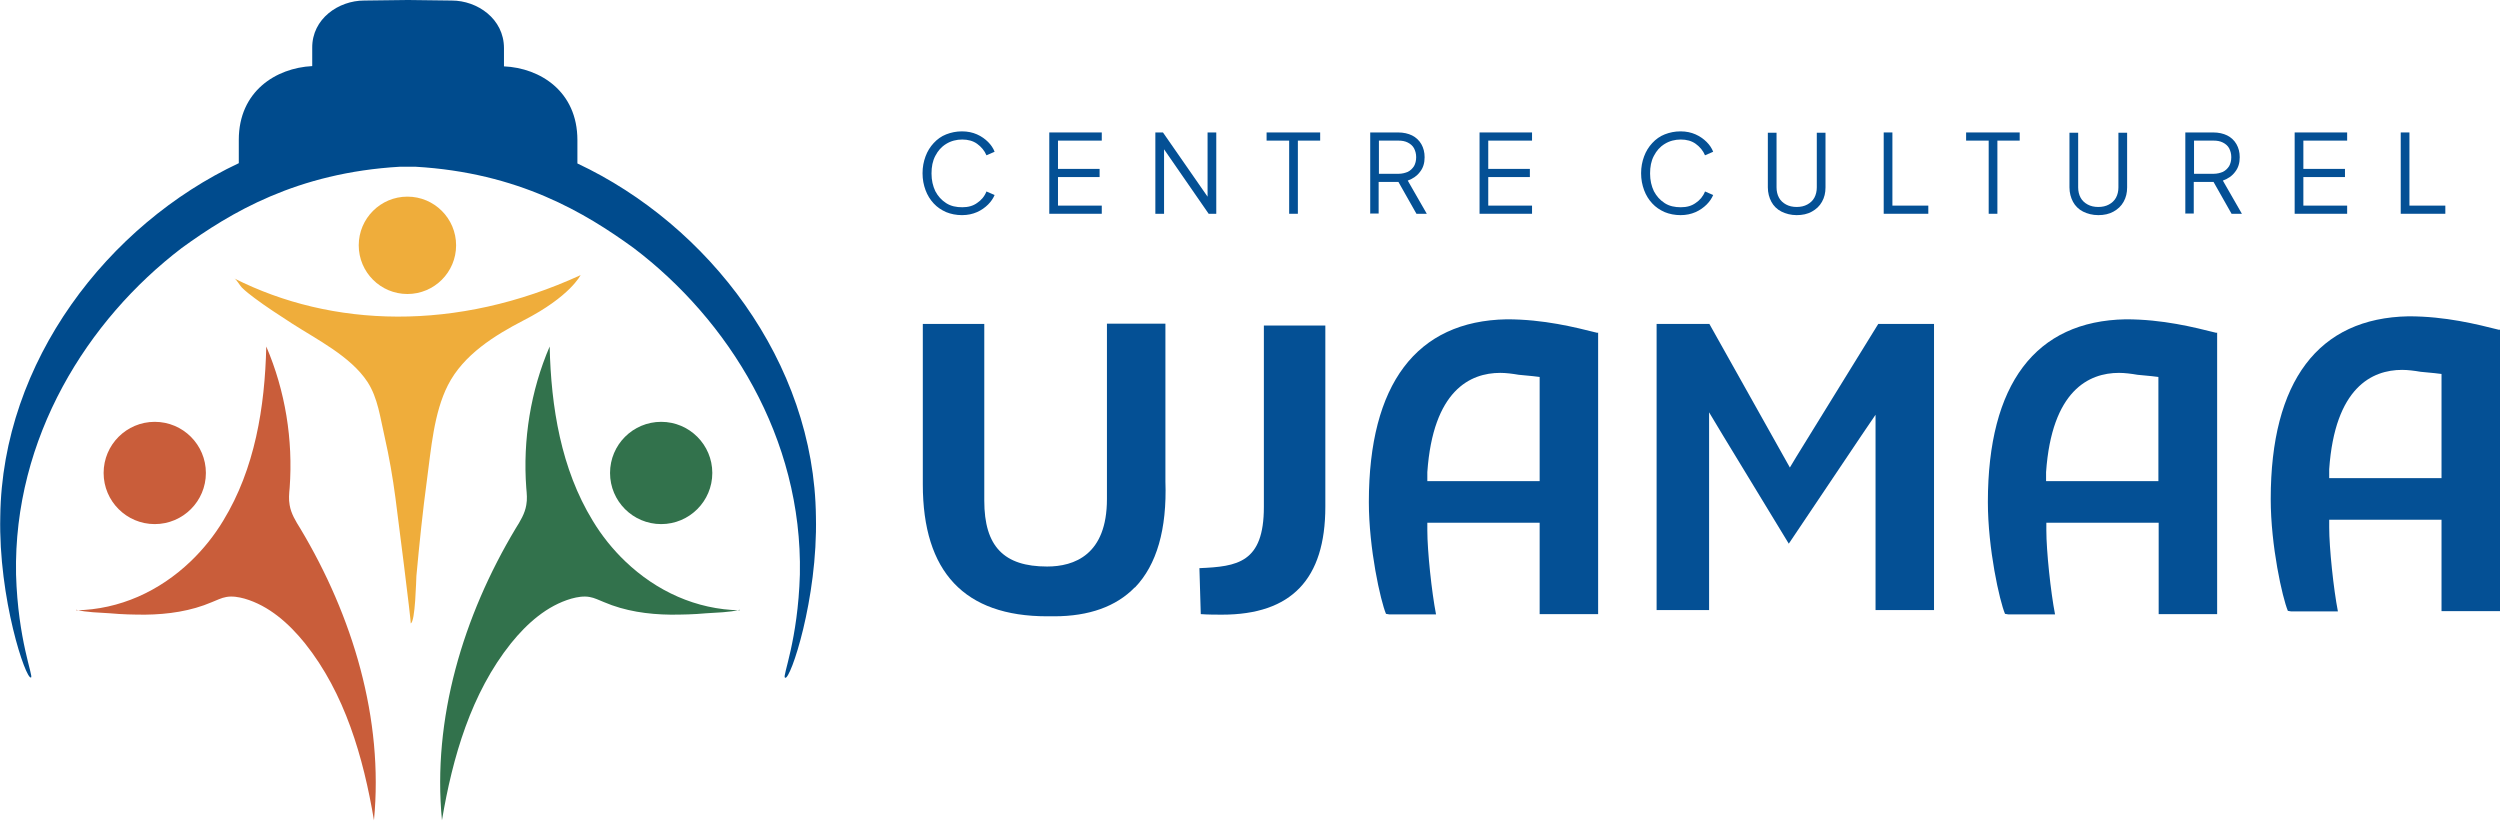
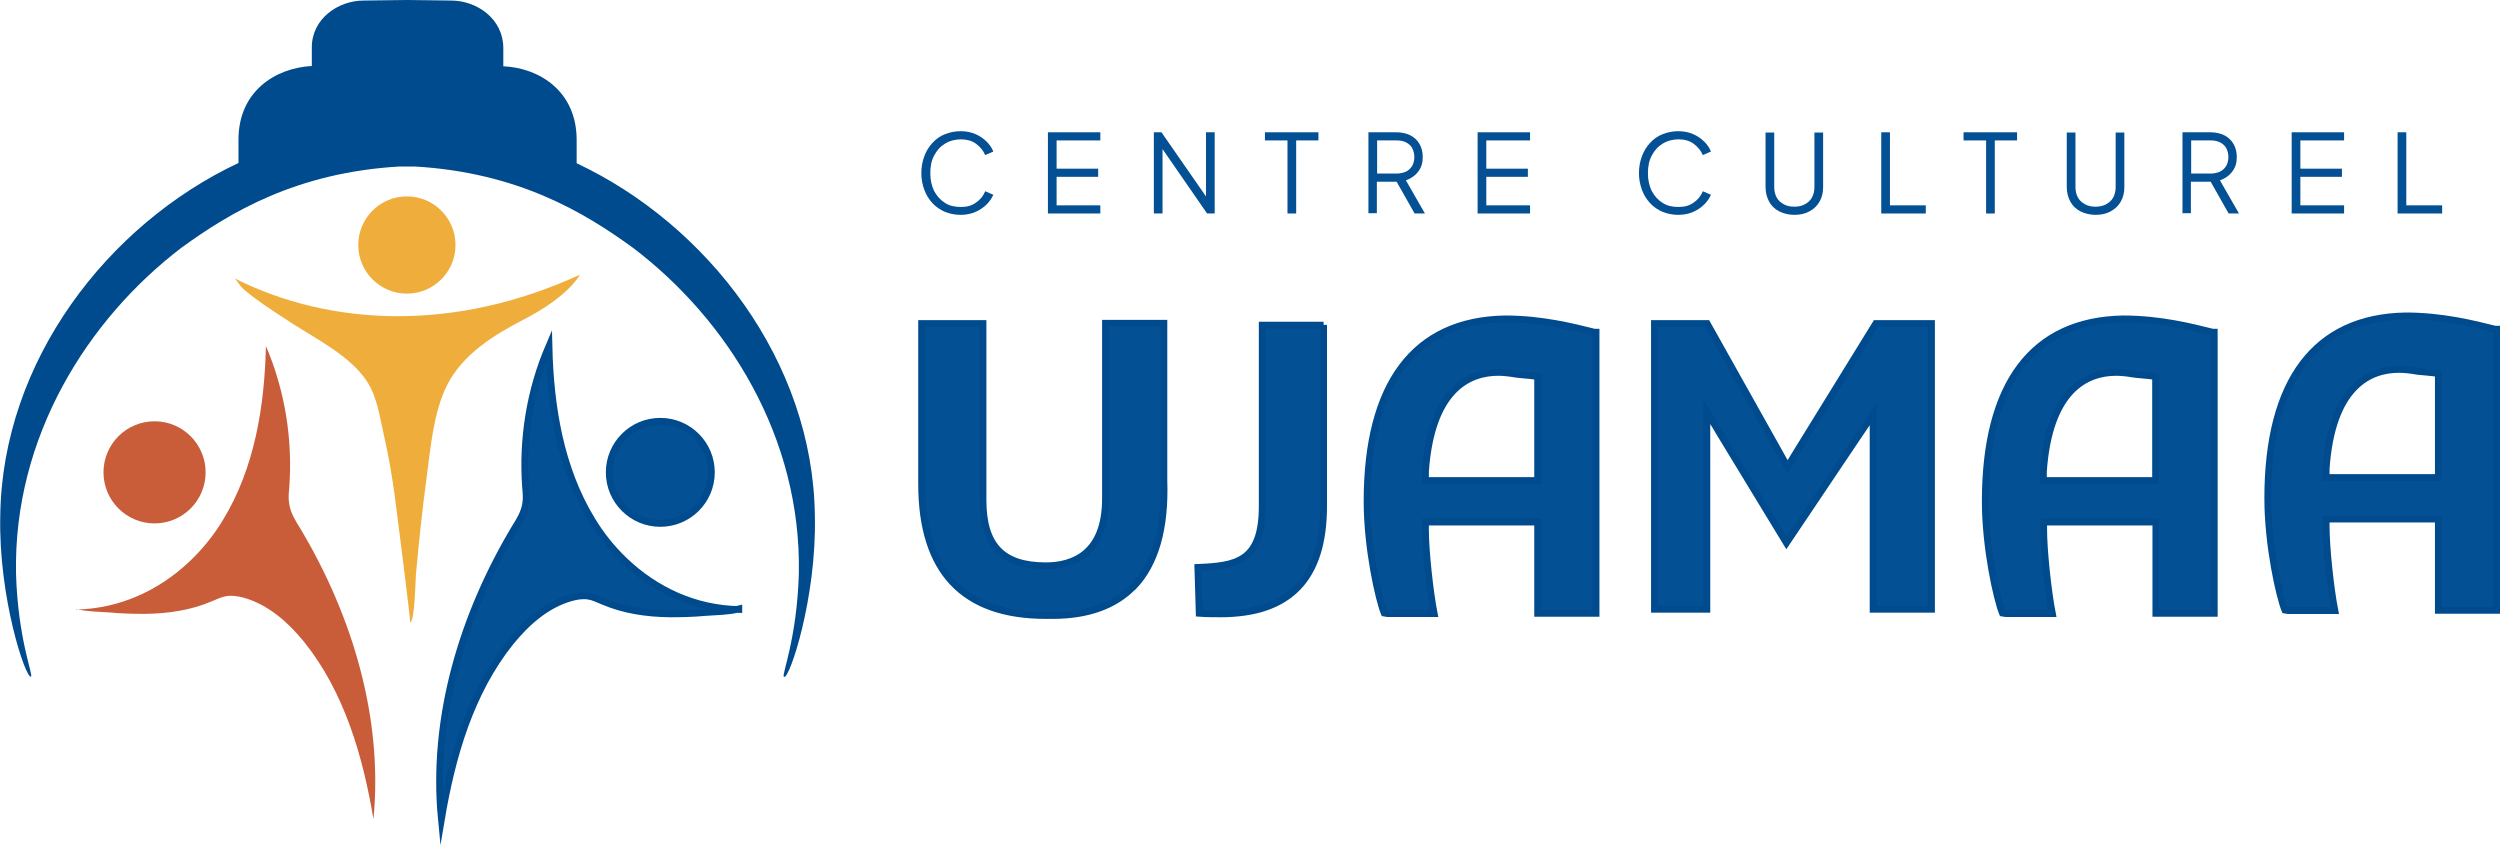
- <svg xmlns="http://www.w3.org/2000/svg" id="Layer_2" data-name="Layer 2" viewBox="0 0 91.92 30.17">
+ <svg xmlns="http://www.w3.org/2000/svg" id="Layer_2" data-name="Layer 2" viewBox="0 0 92.04 31.12">
  <defs>
    <style>
      .cls-1 {
+         stroke: #004b8d;
+         stroke-linecap: round;
+         stroke-miterlimit: 10;
+         stroke-width: .25px;
+       }
+ 
+       .cls-1, .cls-2 {
+         fill: #045095;
+       }
+ 
+       .cls-3 {
        fill: #efad3b;
      }

-       .cls-2 {
-         fill: #32724c;
-       }
- 
-       .cls-3 {
+       .cls-4 {
        fill: #004b8d;
-       }
- 
-       .cls-4 {
-         fill: #045095;
      }

      .cls-5 {
        fill: #c95d3a;
      }
    </style>
  </defs>
  <g id="Layer_1-2" data-name="Layer 1">
    <g>
+       <path class="cls-4" d="M28.86,24.91c-.1-.03.48-1.37.55-3.79.1-5.03-2.63-9.36-6.11-12-1.79-1.3-4.23-2.77-8.03-2.99-.08,0-.16,0-.26,0h-.04c-.09,0-.18,0-.26,0-3.8.22-6.24,1.69-8.03,2.99C3.22,11.76.49,16.09.59,21.12c.07,2.42.65,3.76.55,3.79-.19.09-1.2-2.9-1.13-5.92.07-5.7,3.96-10.73,8.77-12.99v-.86c0-1.78,1.36-2.64,2.7-2.71v-.67C11.47.69,12.45.02,13.39.02l1.59-.02h.04l1.59.02c.94,0,1.92.67,1.92,1.75v.67c1.33.06,2.7.92,2.7,2.71v.86c4.81,2.26,8.71,7.29,8.77,12.99.07,3.02-.94,6.01-1.13,5.92Z" />
      <g>
-         <path class="cls-3" d="M28.86,24.91c-.1-.03.48-1.37.55-3.79.1-5.03-2.63-9.36-6.11-12-1.79-1.3-4.23-2.77-8.03-2.99-.08,0-.16,0-.26,0h-.04c-.09,0-.18,0-.26,0-3.8.22-6.24,1.69-8.03,2.99C3.22,11.76.49,16.09.59,21.12c.07,2.42.65,3.76.55,3.79-.19.09-1.2-2.9-1.13-5.92.07-5.7,3.96-10.73,8.77-12.99v-.86c0-1.78,1.36-2.64,2.7-2.71v-.67C11.47.69,12.45.02,13.39.02l1.59-.02h.04l1.59.02c.94,0,1.92.67,1.92,1.75v.67c1.33.06,2.7.92,2.7,2.71v.86c4.81,2.26,8.71,7.29,8.77,12.99.07,3.02-.94,6.01-1.13,5.92Z" />
-         <g>
-           <circle class="cls-2" cx="24.31" cy="17.39" r="1.88" />
-           <path class="cls-2" d="M27.2,22.44c-1.6-.03-3.06-.7-4.21-1.8-.46-.44-.87-.95-1.2-1.5-1.16-1.9-1.53-4.17-1.58-6.4-.7,1.63-.99,3.43-.86,5.2.02.21.04.42,0,.63-.05.31-.22.59-.39.86-1.93,3.22-3.07,7-2.71,10.73.39-2.32,1.07-4.67,2.54-6.51.59-.73,1.32-1.38,2.22-1.64.22-.06.45-.1.67-.06.18.03.35.12.53.19.77.33,1.61.45,2.45.46.43,0,.86-.01,1.29-.05.4-.03.86-.03,1.25-.13Z" />
-         </g>
-         <g>
-           <circle class="cls-5" cx="5.69" cy="17.39" r="1.88" />
-           <path class="cls-5" d="M2.8,22.44c1.6-.03,3.06-.7,4.21-1.8.46-.44.87-.95,1.2-1.5,1.16-1.9,1.53-4.17,1.58-6.4.7,1.63.99,3.43.86,5.2-.02.21-.04.42,0,.63.05.31.22.59.39.86,1.93,3.22,3.07,7,2.71,10.73-.39-2.32-1.07-4.67-2.54-6.51-.59-.73-1.32-1.38-2.22-1.64-.22-.06-.45-.1-.67-.06-.18.03-.35.12-.53.19-.77.33-1.61.45-2.45.46-.43,0-.86-.01-1.29-.05-.4-.03-.86-.03-1.25-.13Z" />
-         </g>
-         <g>
-           <path class="cls-1" d="M21.35,10.11s-.38.79-2.1,1.67c-1.06.55-2.21,1.26-2.78,2.38-.52,1.02-.62,2.36-.77,3.47-.16,1.18-.28,2.36-.39,3.55-.01.15-.04,1.7-.21,1.74.03,0-.51-4.24-.56-4.61-.1-.76-.23-1.51-.4-2.26-.16-.68-.24-1.41-.63-2.01-.62-.94-1.85-1.55-2.78-2.15-.46-.3-.93-.6-1.37-.93-.16-.12-.33-.25-.47-.39-.07-.07-.19-.29-.27-.33,3.57,1.8,8.15,1.98,12.74-.13Z" />
-           <circle class="cls-1" cx="14.98" cy="9.02" r="1.79" />
-         </g>
+         <circle class="cls-1" cx="24.31" cy="17.39" r="1.88" />
+         <path class="cls-1" d="M27.2,22.44c-1.6-.03-3.06-.7-4.21-1.8-.46-.44-.87-.95-1.2-1.5-1.16-1.9-1.53-4.17-1.58-6.4-.7,1.63-.99,3.43-.86,5.2.02.21.04.42,0,.63-.05.31-.22.59-.39.86-1.93,3.22-3.07,7-2.71,10.73.39-2.32,1.07-4.67,2.54-6.51.59-.73,1.32-1.38,2.22-1.64.22-.06.45-.1.67-.06.18.03.35.12.53.19.77.33,1.61.45,2.45.46.43,0,.86-.01,1.29-.05.4-.03.86-.03,1.25-.13Z" />
      </g>
      <g>
-         <g>
-           <path class="cls-4" d="M91.9,12.13c-.84-.21-1.98-.5-3.34-.5-3.32.06-5.07,2.38-5.07,6.72,0,1.72.43,3.63.63,4.11l.12.02h1.72c-.16-.82-.32-2.33-.32-3.09v-.28h4.13v3.36h2.15v-10.35h-.02ZM89.77,17.58h-4.13v-.33c.21-3.01,1.58-3.65,2.68-3.65.21,0,.45.03.68.07l.52.05.25.03v3.83Z" />
-           <path class="cls-4" d="M58.74,12.24c-.84-.21-1.98-.5-3.34-.5-3.32.06-5.07,2.38-5.07,6.72,0,1.72.43,3.63.63,4.11l.12.02h1.72c-.16-.82-.32-2.33-.32-3.09v-.28h4.13v3.36h2.15v-10.35h-.02ZM56.61,17.69h-4.13v-.33c.21-3.01,1.58-3.65,2.68-3.65.21,0,.45.03.68.07l.52.05.25.03v3.83Z" />
-           <path class="cls-4" d="M41.72,21.6c-.68.7-1.68,1.06-2.96,1.06-.08,0-.17,0-.26,0-3.04,0-4.57-1.63-4.57-4.85v-5.9c.25,0,.61,0,1.13,0h1.13v6.5c0,1.68.72,2.42,2.31,2.42,1,0,2.2-.43,2.2-2.48v-6.45h2.15v5.8c.06,1.76-.32,3.07-1.12,3.9Z" />
-           <path class="cls-4" d="M48.73,11.96v6.67c0,2.67-1.25,3.97-3.8,3.97-.2,0-.52,0-.78-.02l-.05-1.69c1.39-.06,2.37-.19,2.37-2.25v-6.67h2.26Z" />
-           <polygon class="cls-4" points="71.11 11.91 71.11 22.43 68.96 22.43 68.96 15.25 68.45 16 65.77 19.99 63.35 16.01 62.84 15.16 62.84 22.43 60.91 22.43 60.91 11.91 62.85 11.91 65.58 16.78 65.81 17.19 66.05 16.79 69.06 11.91 71.11 11.91" />
-           <path class="cls-4" d="M81.5,12.24c-.84-.21-1.98-.5-3.34-.5-3.32.06-5.07,2.38-5.07,6.72,0,1.72.43,3.63.63,4.11l.12.02h1.72c-.16-.82-.32-2.33-.32-3.09v-.28h4.13v3.36h2.15v-10.35h-.02ZM79.36,17.69h-4.13v-.33c.21-3.01,1.58-3.65,2.68-3.65.21,0,.45.03.68.07l.52.05.25.03v3.83Z" />
-         </g>
-         <g>
-           <path class="cls-4" d="M35.37,7.91c-.21,0-.41-.04-.58-.11-.18-.08-.33-.18-.46-.32-.13-.14-.23-.3-.3-.49-.07-.19-.11-.39-.11-.62s.04-.43.11-.62.17-.35.3-.49c.13-.14.28-.25.46-.32s.37-.11.58-.11.39.04.55.11.3.17.41.28.19.23.24.36l-.3.13c-.07-.17-.19-.31-.34-.42-.15-.11-.34-.16-.55-.16s-.41.05-.59.16-.3.25-.4.44c-.1.19-.14.4-.14.65s.05.46.14.65c.1.19.23.33.4.44s.37.15.59.15.4-.05.55-.16c.15-.1.27-.24.34-.42l.3.13c-.05.12-.13.24-.24.35s-.25.21-.41.28c-.16.07-.34.11-.55.11Z" />
-           <path class="cls-4" d="M38.58,7.86v-2.99h1.93v.3h-1.61v1.04h1.53v.3h-1.53v1.05h1.61v.3h-1.93Z" />
-           <path class="cls-4" d="M42.48,7.86v-2.99h.28l1.75,2.52h-.11v-2.52h.32v2.99h-.28l-1.75-2.53h.11v2.53h-.32Z" />
-           <path class="cls-4" d="M47.4,7.86v-2.69h-.83v-.3h1.97v.3h-.82v2.69h-.32Z" />
-           <path class="cls-4" d="M50.38,7.86v-2.99h1.03c.19,0,.37.04.51.11s.26.18.34.32c.08.14.12.3.12.48,0,.21-.05.39-.17.54-.11.15-.26.25-.45.32l.7,1.22h-.38l-.73-1.29.22.12h-.88v1.16h-.32ZM50.7,6.39h.72c.13,0,.24-.03.34-.07.1-.05.17-.12.23-.21.05-.09.08-.2.08-.33s-.03-.23-.08-.33c-.05-.09-.13-.16-.23-.21-.1-.05-.21-.07-.34-.07h-.72v1.22Z" />
-           <path class="cls-4" d="M54.4,7.86v-2.99h1.93v.3h-1.61v1.04h1.53v.3h-1.53v1.05h1.61v.3h-1.93Z" />
-           <path class="cls-4" d="M61.79,7.91c-.21,0-.41-.04-.58-.11-.18-.08-.33-.18-.46-.32-.13-.14-.23-.3-.3-.49-.07-.19-.11-.39-.11-.62s.04-.43.11-.62.17-.35.3-.49c.13-.14.28-.25.46-.32s.37-.11.58-.11.39.04.55.11.3.17.41.28.19.23.24.36l-.3.13c-.07-.17-.19-.31-.34-.42-.15-.11-.34-.16-.55-.16s-.41.05-.59.16-.3.25-.4.44c-.1.19-.14.4-.14.65s.05.46.14.65c.1.19.23.33.4.44s.37.15.59.15.4-.05.55-.16c.15-.1.27-.24.34-.42l.3.13c-.05.12-.13.24-.24.35s-.25.21-.41.28c-.16.07-.34.11-.55.11Z" />
-           <path class="cls-4" d="M66.06,7.91c-.21,0-.4-.05-.56-.13s-.29-.21-.37-.36-.13-.33-.13-.53v-2.01h.32v2.01c0,.14.03.27.09.38.06.11.15.19.26.25.11.06.24.09.39.09s.28-.03.39-.09c.11-.06.2-.14.26-.25.06-.11.09-.24.09-.38v-2.01h.32v2.01c0,.2-.04.37-.13.53s-.21.27-.37.36c-.16.09-.35.13-.56.13Z" />
-           <path class="cls-4" d="M69.26,7.86v-2.99h.32v2.69h1.32v.3h-1.65Z" />
-           <path class="cls-4" d="M73.12,7.86v-2.69h-.83v-.3h1.97v.3h-.82v2.69h-.32Z" />
-           <path class="cls-4" d="M77.15,7.91c-.21,0-.4-.05-.56-.13s-.29-.21-.37-.36-.13-.33-.13-.53v-2.01h.32v2.01c0,.14.03.27.09.38.06.11.15.19.26.25.11.06.24.09.39.09s.28-.03.39-.09c.11-.06.2-.14.26-.25.06-.11.09-.24.09-.38v-2.01h.32v2.01c0,.2-.04.37-.13.53s-.21.27-.37.36c-.16.09-.35.13-.56.13Z" />
-           <path class="cls-4" d="M80.35,7.86v-2.99h1.03c.19,0,.37.04.51.11s.26.18.34.32c.08.14.12.3.12.48,0,.21-.05.39-.17.54-.11.15-.26.25-.45.32l.7,1.22h-.38l-.73-1.29.22.12h-.88v1.16h-.32ZM80.67,6.39h.72c.13,0,.24-.03.34-.07.1-.05.17-.12.23-.21.05-.09.08-.2.08-.33s-.03-.23-.08-.33c-.05-.09-.13-.16-.23-.21-.1-.05-.21-.07-.34-.07h-.72v1.22Z" />
-           <path class="cls-4" d="M84.37,7.86v-2.99h1.93v.3h-1.61v1.04h1.53v.3h-1.53v1.05h1.61v.3h-1.93Z" />
-           <path class="cls-4" d="M88.27,7.86v-2.99h.32v2.69h1.32v.3h-1.65Z" />
-         </g>
+         <circle class="cls-5" cx="5.69" cy="17.39" r="1.88" />
+         <path class="cls-5" d="M2.8,22.44c1.6-.03,3.06-.7,4.21-1.8.46-.44.87-.95,1.2-1.5,1.16-1.9,1.53-4.17,1.58-6.4.7,1.63.99,3.43.86,5.2-.02.21-.04.42,0,.63.05.31.22.59.39.86,1.93,3.22,3.07,7,2.71,10.73-.39-2.32-1.07-4.67-2.54-6.51-.59-.73-1.32-1.38-2.22-1.64-.22-.06-.45-.1-.67-.06-.18.03-.35.12-.53.19-.77.33-1.61.45-2.45.46-.43,0-.86-.01-1.29-.05-.4-.03-.86-.03-1.25-.13Z" />
+       </g>
+       <g>
+         <path class="cls-3" d="M21.35,10.11s-.38.79-2.1,1.67c-1.06.55-2.21,1.26-2.78,2.38-.52,1.02-.62,2.36-.77,3.47-.16,1.18-.28,2.36-.39,3.55-.01.15-.04,1.7-.21,1.74.03,0-.51-4.24-.56-4.61-.1-.76-.23-1.51-.4-2.26-.16-.68-.24-1.41-.63-2.01-.62-.94-1.85-1.55-2.78-2.15-.46-.3-.93-.6-1.37-.93-.16-.12-.33-.25-.47-.39-.07-.07-.19-.29-.27-.33,3.57,1.8,8.15,1.98,12.74-.13Z" />
+         <circle class="cls-3" cx="14.98" cy="9.02" r="1.79" />
+       </g>
+       <path class="cls-1" d="M91.9,12.13c-.84-.21-1.98-.5-3.34-.5-3.32.06-5.07,2.38-5.07,6.72,0,1.72.43,3.63.63,4.11l.12.02h1.72c-.16-.82-.32-2.33-.32-3.09v-.28h4.13v3.36h2.15v-10.35h-.02ZM89.77,17.58h-4.13v-.33c.21-3.01,1.58-3.65,2.68-3.65.21,0,.45.03.68.07l.52.05.25.03v3.83Z" />
+       <path class="cls-1" d="M58.74,12.24c-.84-.21-1.98-.5-3.34-.5-3.32.06-5.07,2.38-5.07,6.72,0,1.72.43,3.63.63,4.11l.12.02h1.72c-.16-.82-.32-2.33-.32-3.09v-.28h4.13v3.36h2.15v-10.35h-.02ZM56.61,17.69h-4.13v-.33c.21-3.01,1.58-3.65,2.68-3.65.21,0,.45.03.68.07l.52.05.25.03v3.83Z" />
+       <path class="cls-1" d="M41.72,21.6c-.68.7-1.68,1.06-2.96,1.06-.08,0-.17,0-.26,0-3.04,0-4.57-1.63-4.57-4.85v-5.9c.25,0,.61,0,1.13,0h1.13v6.5c0,1.68.72,2.42,2.31,2.42,1,0,2.2-.43,2.2-2.48v-6.45h2.15v5.8c.06,1.76-.32,3.07-1.12,3.9Z" />
+       <path class="cls-1" d="M48.73,11.96v6.67c0,2.67-1.25,3.97-3.8,3.97-.2,0-.52,0-.78-.02l-.05-1.69c1.39-.06,2.37-.19,2.37-2.25v-6.67h2.26Z" />
+       <polygon class="cls-1" points="71.11 11.91 71.11 22.43 68.96 22.43 68.96 15.25 68.45 16 65.77 19.99 63.35 16.01 62.84 15.16 62.84 22.43 60.91 22.43 60.91 11.91 62.85 11.91 65.58 16.78 65.81 17.19 66.05 16.79 69.06 11.91 71.11 11.91" />
+       <path class="cls-1" d="M81.5,12.24c-.84-.21-1.98-.5-3.34-.5-3.32.06-5.07,2.38-5.07,6.72,0,1.72.43,3.63.63,4.11l.12.02h1.72c-.16-.82-.32-2.33-.32-3.09v-.28h4.13v3.36h2.15v-10.35h-.02ZM79.36,17.69h-4.13v-.33c.21-3.01,1.58-3.65,2.68-3.65.21,0,.45.03.68.07l.52.05.25.03v3.83Z" />
+       <g>
+         <path class="cls-2" d="M35.37,7.91c-.21,0-.41-.04-.58-.11-.18-.08-.33-.18-.46-.32-.13-.14-.23-.3-.3-.49-.07-.19-.11-.39-.11-.62s.04-.43.11-.62.17-.35.3-.49c.13-.14.28-.25.46-.32s.37-.11.58-.11.39.04.55.11.3.17.41.28.19.23.24.36l-.3.13c-.07-.17-.19-.31-.34-.42-.15-.11-.34-.16-.55-.16s-.41.05-.59.16-.3.25-.4.44c-.1.19-.14.4-.14.65s.05.46.14.65c.1.19.23.33.4.44s.37.15.59.15.4-.05.55-.16c.15-.1.27-.24.34-.42l.3.13c-.05.12-.13.24-.24.35s-.25.21-.41.28c-.16.07-.34.11-.55.11Z" />
+         <path class="cls-2" d="M38.58,7.86v-2.99h1.93v.3h-1.61v1.04h1.53v.3h-1.53v1.05h1.61v.3h-1.93Z" />
+         <path class="cls-2" d="M42.48,7.86v-2.99h.28l1.75,2.52h-.11v-2.52h.32v2.99h-.28l-1.75-2.53h.11v2.53h-.32Z" />
+         <path class="cls-2" d="M47.4,7.86v-2.69h-.83v-.3h1.97v.3h-.82v2.69h-.32Z" />
+         <path class="cls-2" d="M50.38,7.86v-2.99h1.03c.19,0,.37.04.51.11s.26.18.34.32c.08.14.12.3.12.48,0,.21-.05.39-.17.54-.11.15-.26.25-.45.32l.7,1.22h-.38l-.73-1.29.22.12h-.88v1.16h-.32ZM50.7,6.39h.72c.13,0,.24-.03.34-.07.1-.05.17-.12.23-.21.05-.09.08-.2.08-.33s-.03-.23-.08-.33c-.05-.09-.13-.16-.23-.21-.1-.05-.21-.07-.34-.07h-.72v1.22Z" />
+         <path class="cls-2" d="M54.4,7.86v-2.99h1.93v.3h-1.61v1.04h1.53v.3h-1.53v1.05h1.61v.3h-1.93Z" />
+         <path class="cls-2" d="M61.79,7.91c-.21,0-.41-.04-.58-.11-.18-.08-.33-.18-.46-.32-.13-.14-.23-.3-.3-.49-.07-.19-.11-.39-.11-.62s.04-.43.11-.62.17-.35.3-.49c.13-.14.28-.25.46-.32s.37-.11.58-.11.39.04.55.11.3.17.41.28.19.23.24.36l-.3.13c-.07-.17-.19-.31-.34-.42-.15-.11-.34-.16-.55-.16s-.41.05-.59.16-.3.25-.4.44c-.1.19-.14.4-.14.65s.05.46.14.65c.1.19.23.33.4.44s.37.15.59.15.4-.05.55-.16c.15-.1.27-.24.34-.42l.3.13c-.05.12-.13.24-.24.35s-.25.21-.41.28c-.16.07-.34.11-.55.11Z" />
+         <path class="cls-2" d="M66.06,7.91c-.21,0-.4-.05-.56-.13s-.29-.21-.37-.36-.13-.33-.13-.53v-2.01h.32v2.01c0,.14.03.27.09.38.06.11.15.19.26.25.11.06.24.09.39.09s.28-.03.39-.09c.11-.06.2-.14.26-.25.06-.11.09-.24.09-.38v-2.01h.32v2.01c0,.2-.04.37-.13.53s-.21.27-.37.36c-.16.09-.35.13-.56.13Z" />
+         <path class="cls-2" d="M69.26,7.86v-2.99h.32v2.69h1.32v.3h-1.65Z" />
+         <path class="cls-2" d="M73.12,7.86v-2.69h-.83v-.3h1.97v.3h-.82v2.69h-.32Z" />
+         <path class="cls-2" d="M77.15,7.91c-.21,0-.4-.05-.56-.13s-.29-.21-.37-.36-.13-.33-.13-.53v-2.01h.32v2.01c0,.14.03.27.09.38.06.11.15.19.26.25.11.06.24.09.39.09s.28-.03.39-.09c.11-.06.2-.14.26-.25.06-.11.09-.24.09-.38v-2.01h.32v2.01c0,.2-.04.37-.13.53s-.21.27-.37.36c-.16.09-.35.13-.56.13Z" />
+         <path class="cls-2" d="M80.35,7.86v-2.99h1.03c.19,0,.37.04.51.11s.26.18.34.32c.08.14.12.3.12.48,0,.21-.05.39-.17.54-.11.15-.26.25-.45.32l.7,1.22h-.38l-.73-1.29.22.12h-.88v1.16h-.32ZM80.67,6.39h.72c.13,0,.24-.03.34-.07.1-.05.17-.12.23-.21.05-.09.08-.2.08-.33s-.03-.23-.08-.33c-.05-.09-.13-.16-.23-.21-.1-.05-.21-.07-.34-.07h-.72v1.22Z" />
+         <path class="cls-2" d="M84.37,7.86v-2.99h1.93v.3h-1.61v1.04h1.53v.3h-1.53v1.05h1.61v.3h-1.93Z" />
+         <path class="cls-2" d="M88.27,7.86v-2.99h.32v2.69h1.32v.3h-1.65Z" />
      </g>
    </g>
  </g>
</svg>
